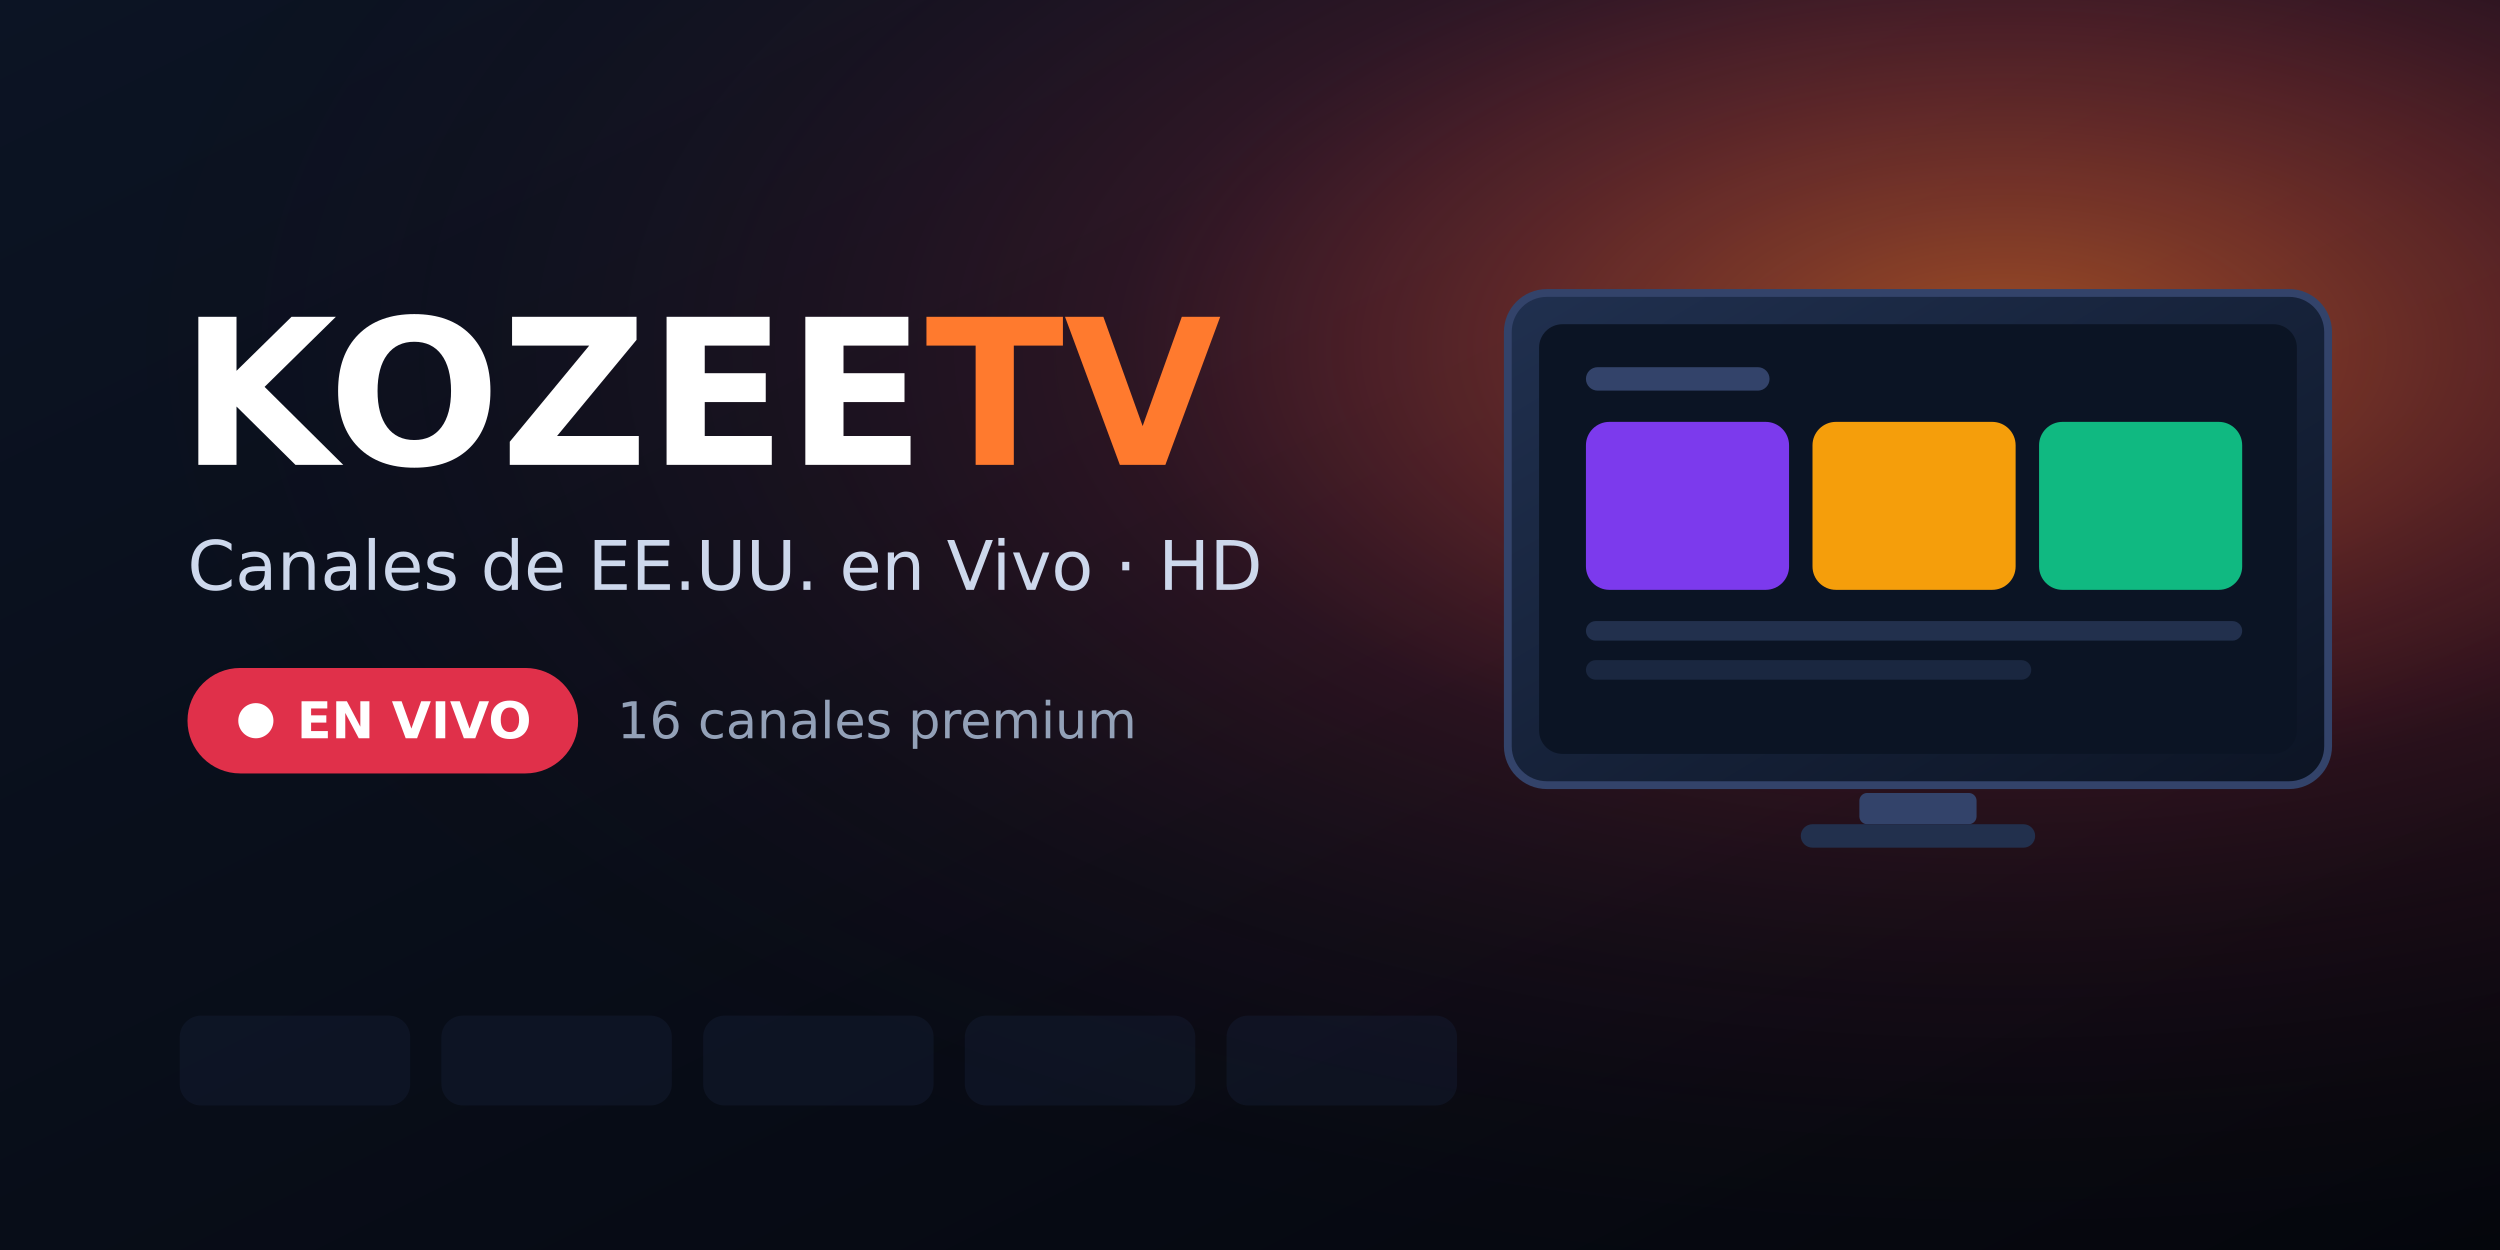
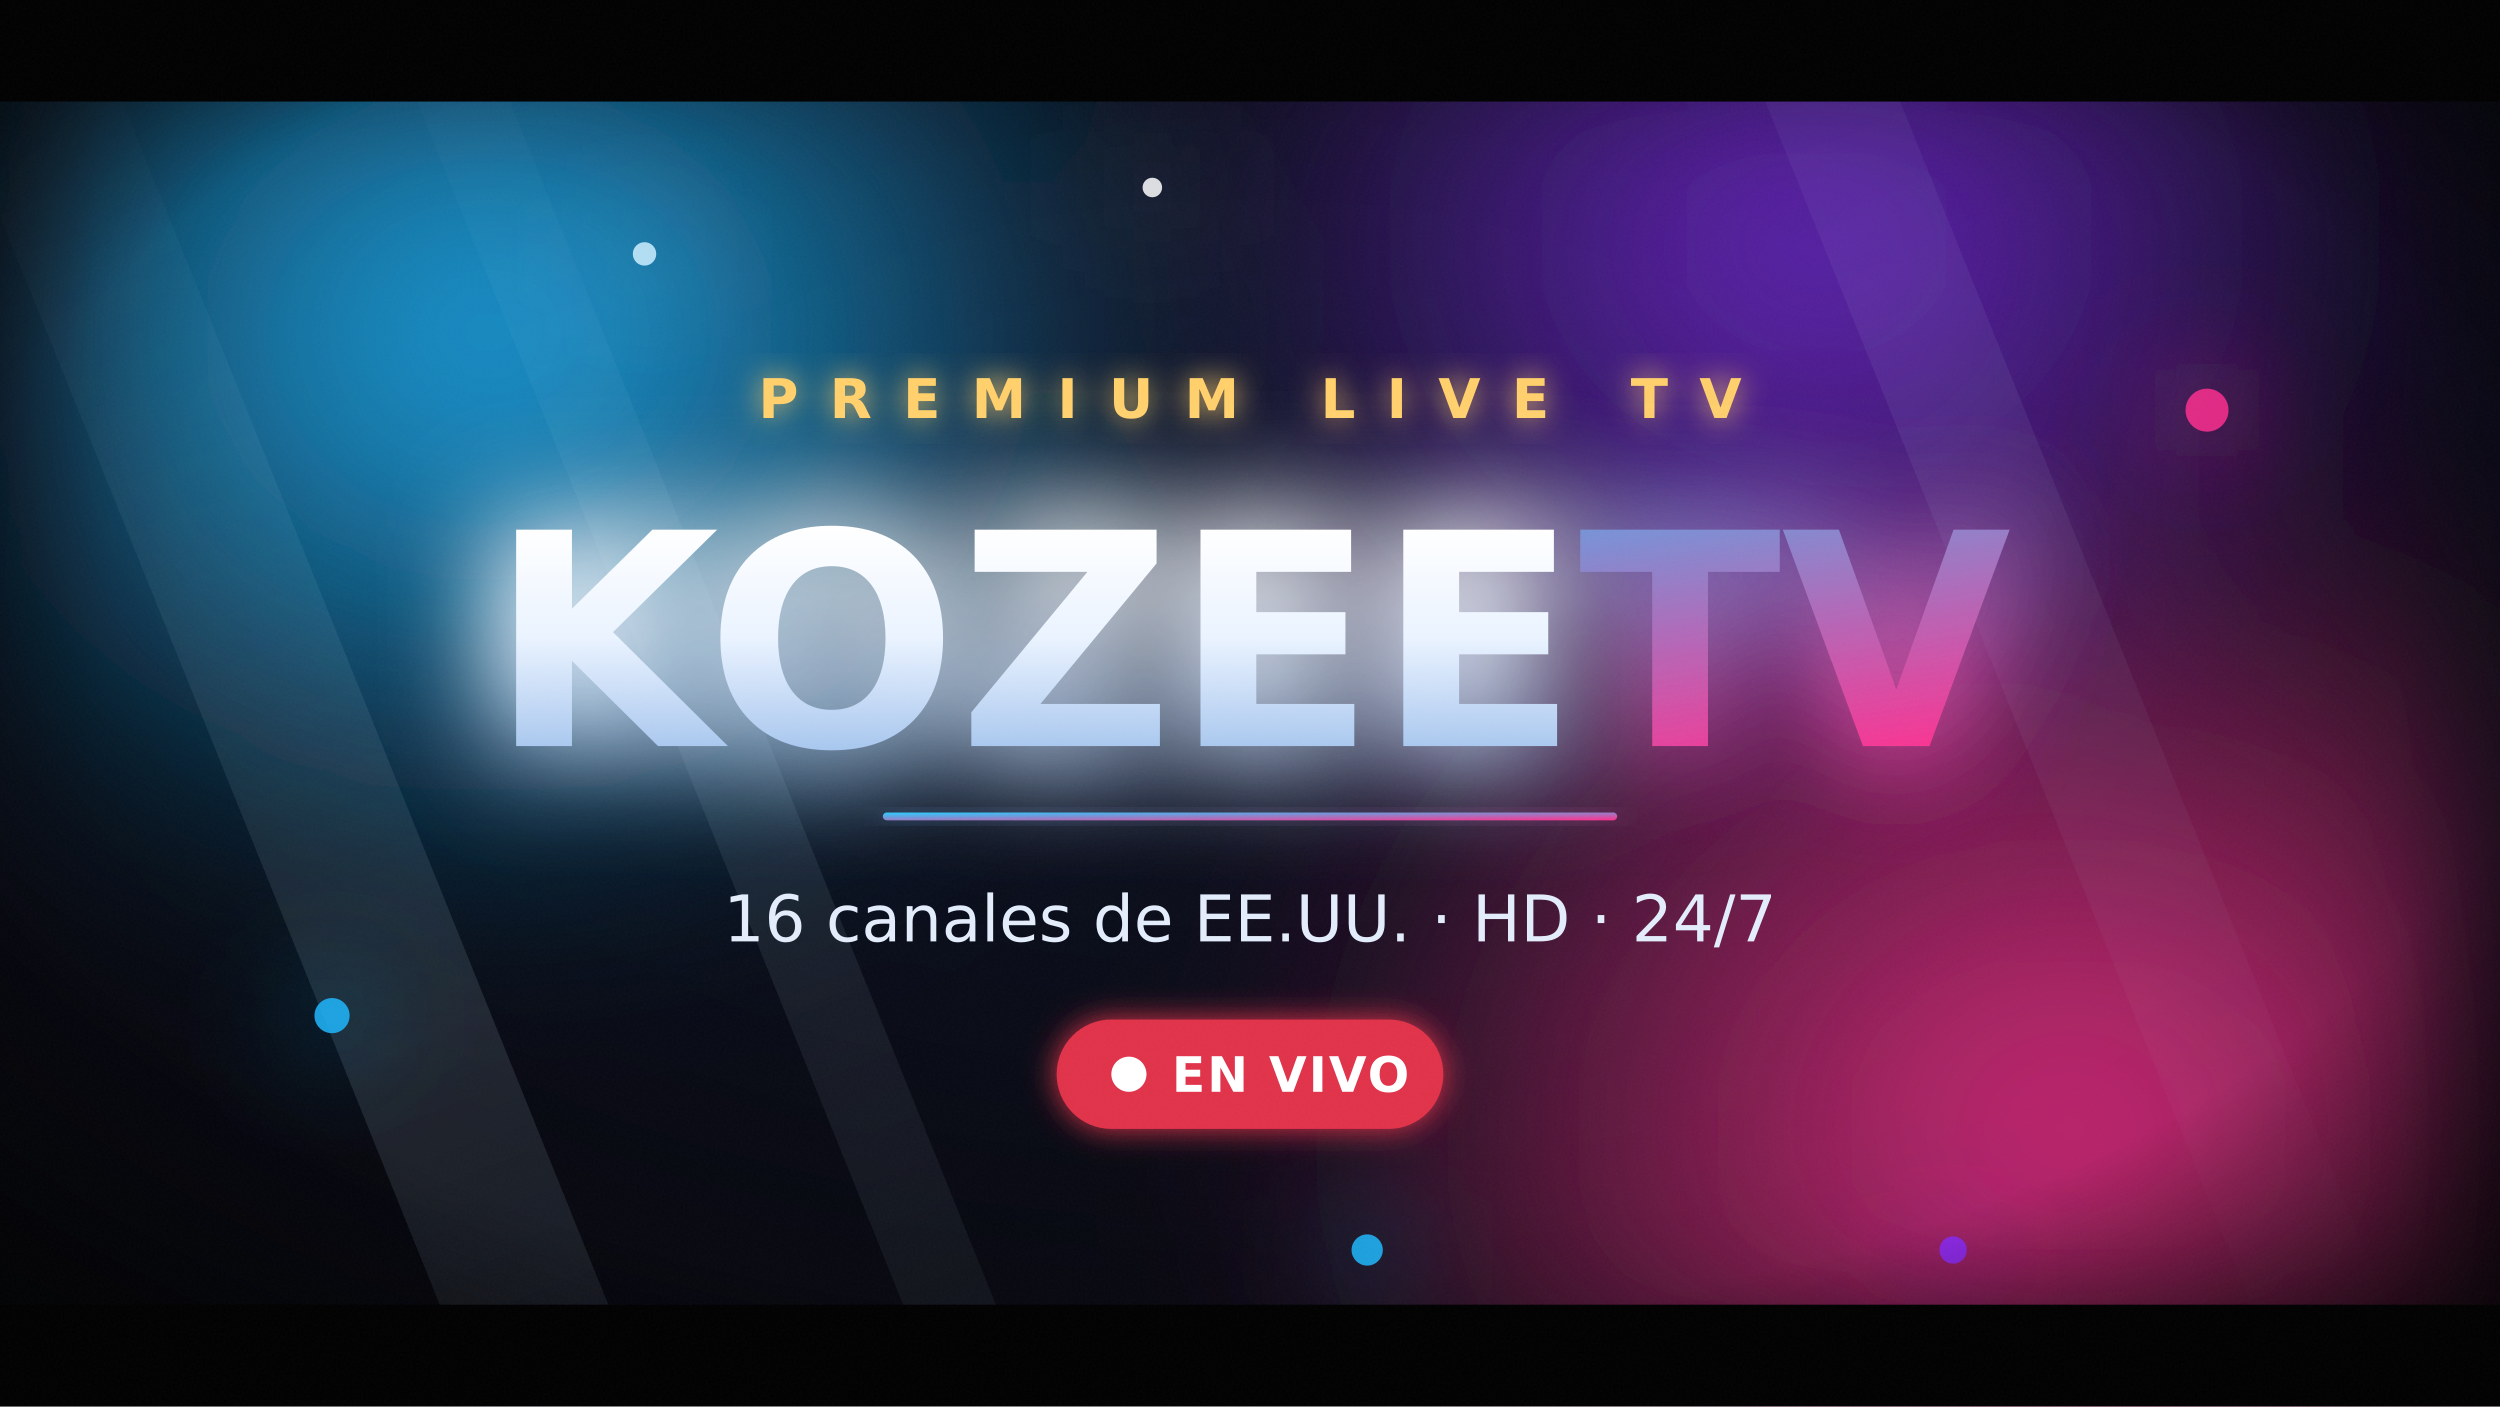
- <svg xmlns="http://www.w3.org/2000/svg" width="1280" height="640" viewBox="0 0 1280 640" font-family="DejaVu Sans, sans-serif">
+ <svg xmlns="http://www.w3.org/2000/svg" width="1280" height="720" viewBox="0 0 1280 720" font-family="DejaVu Sans, sans-serif">
  <defs>
-     <linearGradient id="bg" x1="0" y1="0" x2="1" y2="1">
-       <stop offset="0" stop-color="#0c1424" />
-       <stop offset="1" stop-color="#04060c" />
+     <radialGradient id="base" cx="0.5" cy="0.4" r="0.95">
+       <stop offset="0" stop-color="#0b1022" />
+       <stop offset="0.55" stop-color="#06070f" />
+       <stop offset="1" stop-color="#010207" />
+     </radialGradient>
+     <radialGradient id="cyan" cx="0.5" cy="0.5" r="0.5">
+       <stop offset="0" stop-color="#1ab8ff" stop-opacity="0.9" />
+       <stop offset="1" stop-color="#1ab8ff" stop-opacity="0" />
+     </radialGradient>
+     <radialGradient id="mag" cx="0.5" cy="0.5" r="0.5">
+       <stop offset="0" stop-color="#ff2f8e" stop-opacity="0.85" />
+       <stop offset="1" stop-color="#ff2f8e" stop-opacity="0" />
+     </radialGradient>
+     <radialGradient id="viol" cx="0.5" cy="0.5" r="0.5">
+       <stop offset="0" stop-color="#8b2bff" stop-opacity="0.75" />
+       <stop offset="1" stop-color="#8b2bff" stop-opacity="0" />
+     </radialGradient>
+     <linearGradient id="beam" x1="0" y1="0" x2="0" y2="1">
+       <stop offset="0" stop-color="#cdefff" stop-opacity="0" />
+       <stop offset="0.5" stop-color="#cdefff" stop-opacity="0.20" />
+       <stop offset="1" stop-color="#cdefff" stop-opacity="0" />
    </linearGradient>
-     <radialGradient id="glow" cx="0.80" cy="0.28" r="0.78">
-       <stop offset="0" stop-color="#ff7a2e" stop-opacity="0.60" />
-       <stop offset="0.45" stop-color="#ff3d55" stop-opacity="0.14" />
-       <stop offset="1" stop-color="#000000" stop-opacity="0" />
+     <linearGradient id="wm" x1="0" y1="0" x2="0" y2="1">
+       <stop offset="0" stop-color="#ffffff" />
+       <stop offset="0.5" stop-color="#eaf3ff" />
+       <stop offset="1" stop-color="#a7c6ee" />
+     </linearGradient>
+     <linearGradient id="tv" x1="0" y1="0" x2="1" y2="1">
+       <stop offset="0" stop-color="#28ccff" />
+       <stop offset="1" stop-color="#ff2f8e" />
+     </linearGradient>
+     <radialGradient id="vig" cx="0.5" cy="0.44" r="0.75">
+       <stop offset="0" stop-color="#000" stop-opacity="0" />
+       <stop offset="0.68" stop-color="#000" stop-opacity="0" />
+       <stop offset="1" stop-color="#000" stop-opacity="0.9" />
    </radialGradient>
-     <linearGradient id="scr" x1="0" y1="0" x2="1" y2="1">
-       <stop offset="0" stop-color="#20304f" />
-       <stop offset="1" stop-color="#0c1424" />
-     </linearGradient>
+     <filter id="glow" x="-60%" y="-60%" width="220%" height="220%">
+       <feGaussianBlur stdDeviation="8" result="b" />
+       <feMerge>
+         <feMergeNode in="b" />
+         <feMergeNode in="SourceGraphic" />
+       </feMerge>
+     </filter>
+     <filter id="glowBig" x="-120%" y="-120%" width="340%" height="340%">
+       <feGaussianBlur stdDeviation="30" result="b" />
+       <feMerge>
+         <feMergeNode in="b" />
+         <feMergeNode in="b" />
+         <feMergeNode in="SourceGraphic" />
+       </feMerge>
+     </filter>
+     <filter id="soft" x="-100%" y="-100%" width="300%" height="300%">
+       <feGaussianBlur stdDeviation="55" />
+     </filter>
+     <filter id="grain">
+       <feTurbulence type="fractalNoise" baseFrequency="0.85" numOctaves="2" stitchTiles="stitch" result="n" />
+       <feColorMatrix in="n" type="matrix" values="0 0 0 0 1  0 0 0 0 1  0 0 0 0 1  0 0 0 0.55 0" />
+     </filter>
  </defs>
-   <rect width="1280" height="640" fill="url(#bg)" />
-   <rect width="1280" height="640" fill="url(#glow)" />
-   <g opacity="0.45">
-     <rect x="92" y="520" width="118" height="46" rx="11" fill="#141d33" />
-     <rect x="226" y="520" width="118" height="46" rx="11" fill="#141d33" />
-     <rect x="360" y="520" width="118" height="46" rx="11" fill="#141d33" />
-     <rect x="494" y="520" width="118" height="46" rx="11" fill="#141d33" />
-     <rect x="628" y="520" width="118" height="46" rx="11" fill="#141d33" />
+   <rect width="1280" height="720" fill="url(#base)" />
+   <g filter="url(#soft)">
+     <ellipse cx="250" cy="170" rx="360" ry="300" fill="url(#cyan)" />
+     <ellipse cx="1060" cy="580" rx="420" ry="360" fill="url(#mag)" />
+     <ellipse cx="930" cy="120" rx="320" ry="280" fill="url(#viol)" />
  </g>
-   <g transform="translate(772,150)">
-     <rect x="0" y="0" width="420" height="252" rx="20" fill="url(#scr)" stroke="#33436a" stroke-width="4" />
-     <rect x="16" y="16" width="388" height="220" rx="12" fill="#0b1424" />
-     <rect x="40" y="38" width="94" height="12" rx="6" fill="#33436a" />
-     <rect x="40" y="66" width="104" height="86" rx="12" fill="#7c3aed" />
-     <rect x="156" y="66" width="104" height="86" rx="12" fill="#f59e0b" />
-     <rect x="272" y="66" width="104" height="86" rx="12" fill="#10b981" />
-     <rect x="40" y="168" width="336" height="10" rx="5" fill="#22304d" />
-     <rect x="40" y="188" width="228" height="10" rx="5" fill="#1a2740" />
-     <rect x="180" y="256" width="60" height="16" rx="4" fill="#33436a" />
-     <rect x="150" y="272" width="120" height="12" rx="6" fill="#22304d" />
+   <g transform="rotate(-22 640 360)" opacity="0.6">
+     <rect x="140" y="-200" width="80" height="1120" fill="url(#beam)" />
+     <rect x="360" y="-200" width="44" height="1120" fill="url(#beam)" opacity="0.7" />
+     <rect x="1000" y="-200" width="64" height="1120" fill="url(#beam)" opacity="0.6" />
  </g>
-   <text x="92" y="238" font-size="104" font-weight="bold" fill="#ffffff">KOZEE<tspan fill="#ff7a2e"> TV</tspan>
+   <g filter="url(#glowBig)" opacity="0.85">
+     <circle cx="170" cy="520" r="9" fill="#1ab8ff" />
+     <circle cx="330" cy="130" r="6" fill="#cdefff" />
+     <circle cx="1130" cy="210" r="11" fill="#ff2f8e" />
+     <circle cx="1000" cy="640" r="7" fill="#8b2bff" />
+     <circle cx="700" cy="640" r="8" fill="#1ab8ff" />
+     <circle cx="590" cy="96" r="5" fill="#ffffff" />
+   </g>
+   <rect x="0" y="0" width="1280" height="52" fill="#000" />
+   <rect x="0" y="668" width="1280" height="52" fill="#000" />
+   <text x="640" y="214" text-anchor="middle" font-size="28" letter-spacing="16" font-weight="bold" fill="#ffcf6a" filter="url(#glow)">PREMIUM LIVE TV</text>
+   <text x="640" y="382" text-anchor="middle" font-size="152" font-weight="bold" fill="url(#wm)" filter="url(#glowBig)">KOZEE<tspan fill="url(#tv)"> TV</tspan>
  </text>
-   <text x="96" y="302" font-size="35" fill="#cdd8ec">Canales de EE.UU. en Vivo · HD</text>
-   <g transform="translate(96,342)">
-     <rect x="0" y="0" width="200" height="54" rx="27" fill="#e0304a" />
-     <circle cx="35" cy="27" r="9" fill="#ffffff" />
-     <text x="56" y="36" font-size="26" font-weight="bold" fill="#ffffff">EN VIVO</text>
+   <rect x="452" y="416" width="376" height="4" rx="2" fill="url(#tv)" filter="url(#glow)" />
+   <text x="640" y="482" text-anchor="middle" font-size="33" fill="#e2ecfa">16 canales de EE.UU. · HD · 24/7</text>
+   <g transform="translate(541,522)" filter="url(#glow)">
+     <rect x="0" y="0" width="198" height="56" rx="28" fill="#e0304a" />
+     <circle cx="37" cy="28" r="9" fill="#ffffff" />
+     <text x="59" y="37" font-size="25" font-weight="bold" fill="#ffffff" letter-spacing="1">EN VIVO</text>
  </g>
-   <text x="316" y="378" font-size="26" fill="#93a1b8">16 canales premium</text>
+   <rect width="1280" height="720" fill="url(#vig)" />
+   <rect width="1280" height="720" filter="url(#grain)" opacity="0.05" />
</svg>
